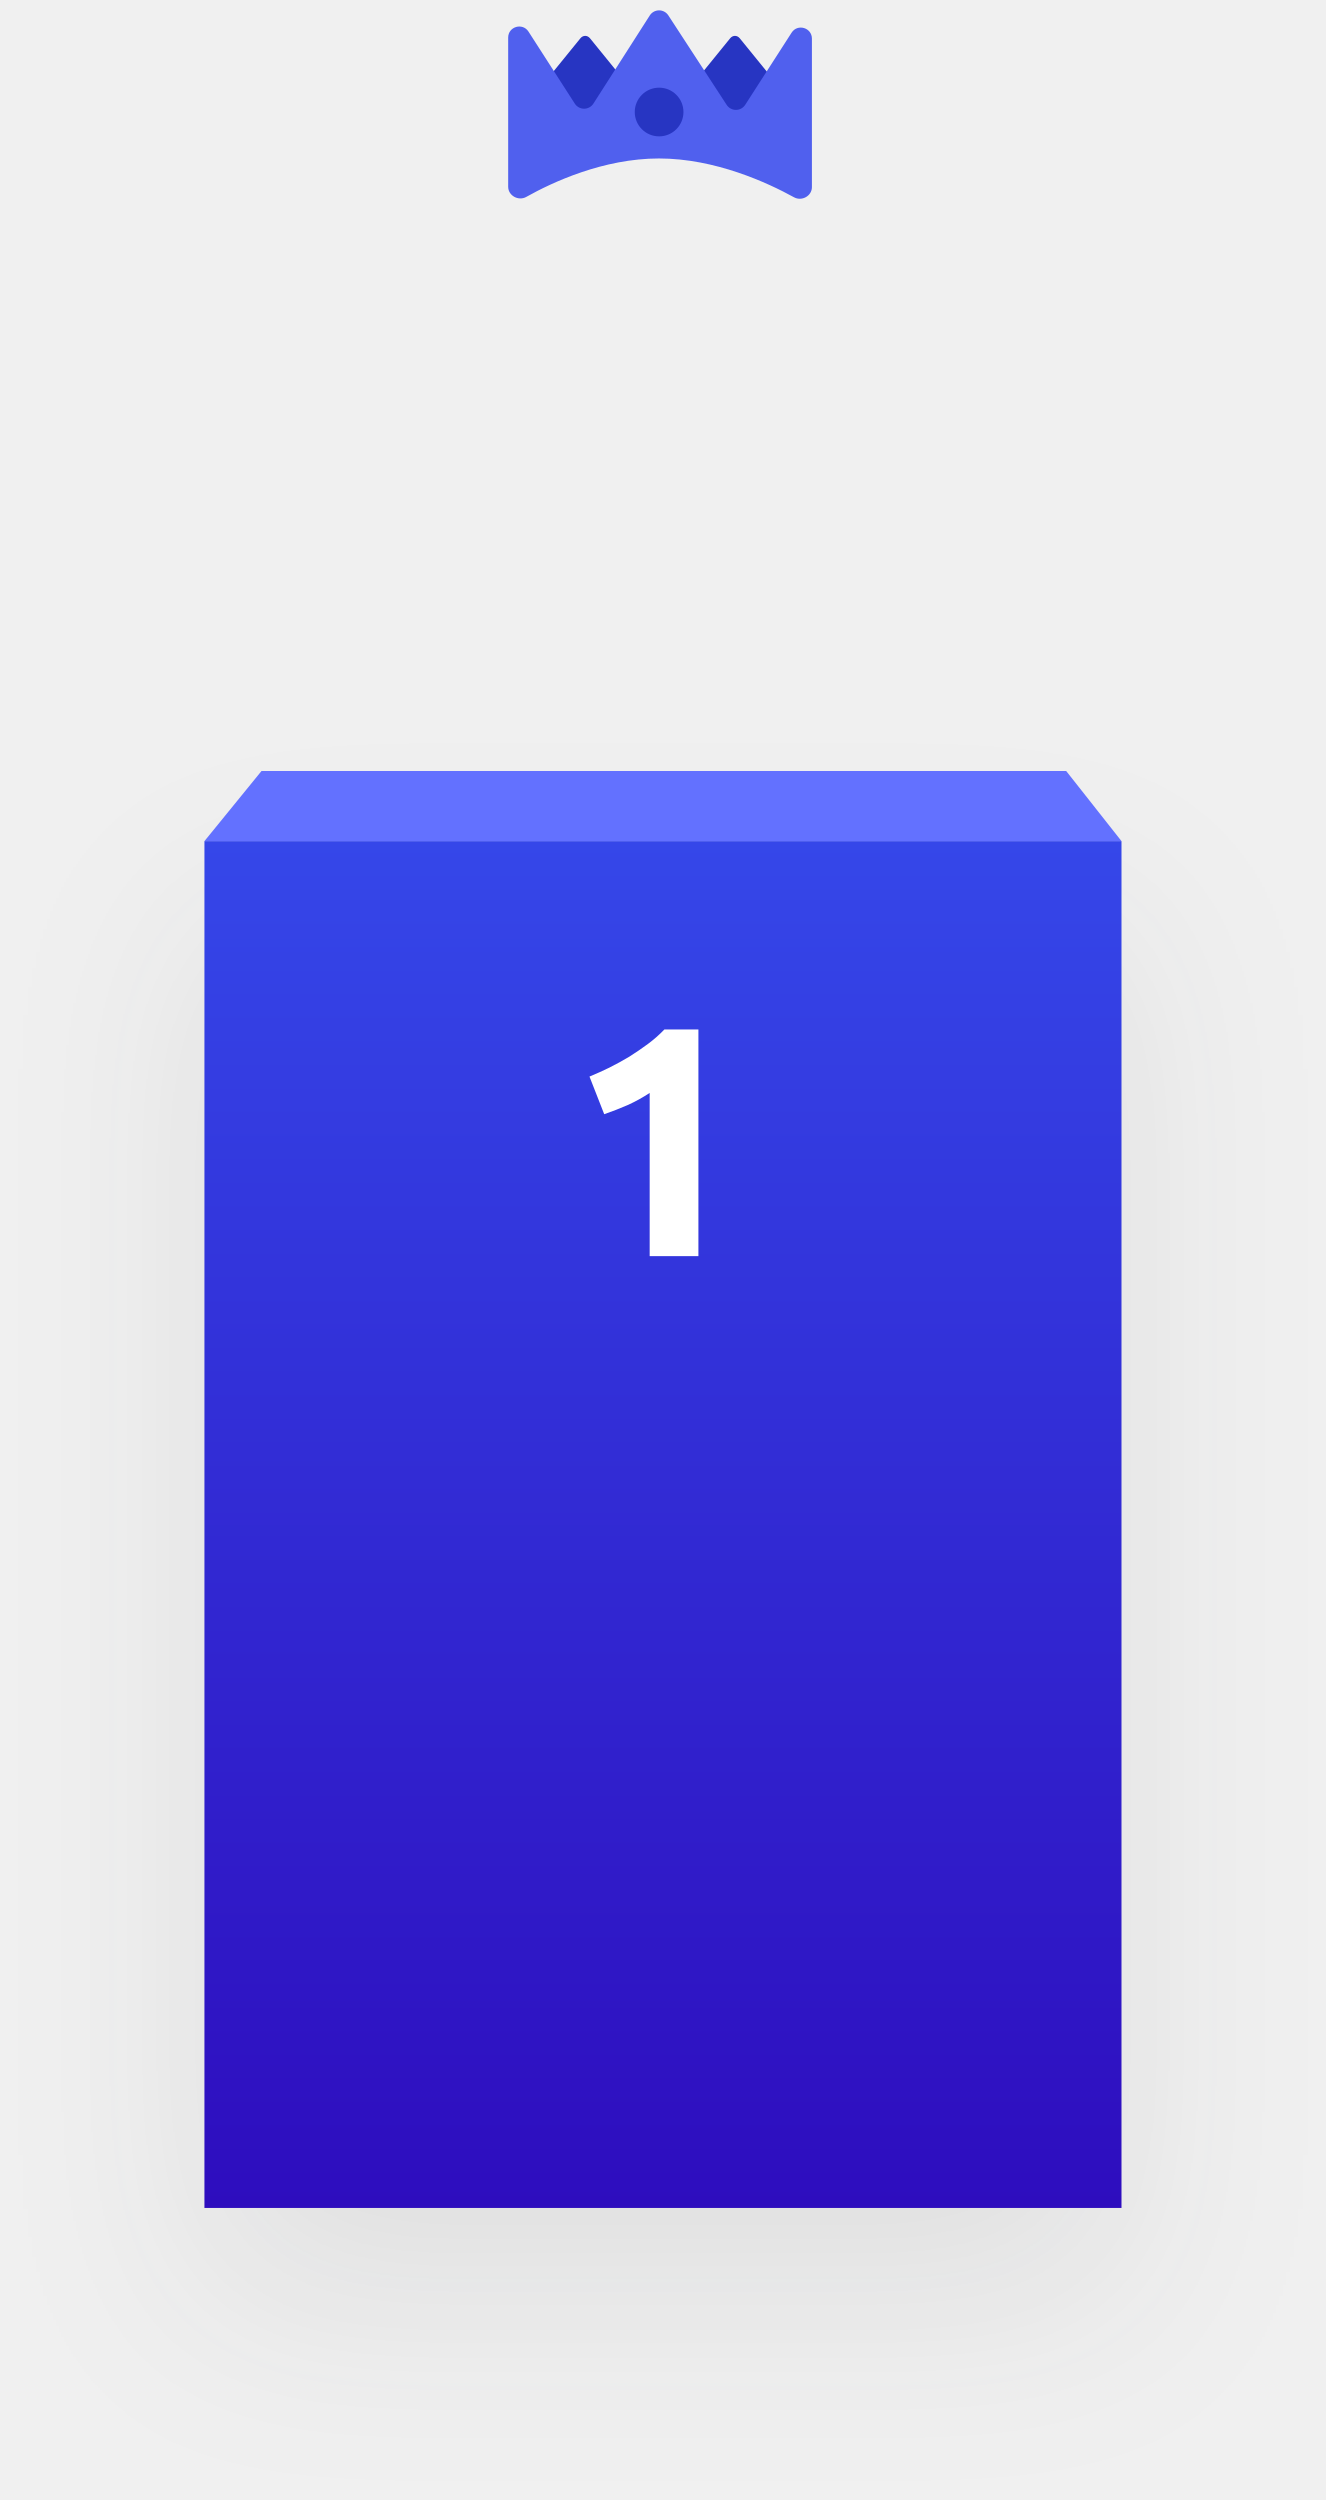
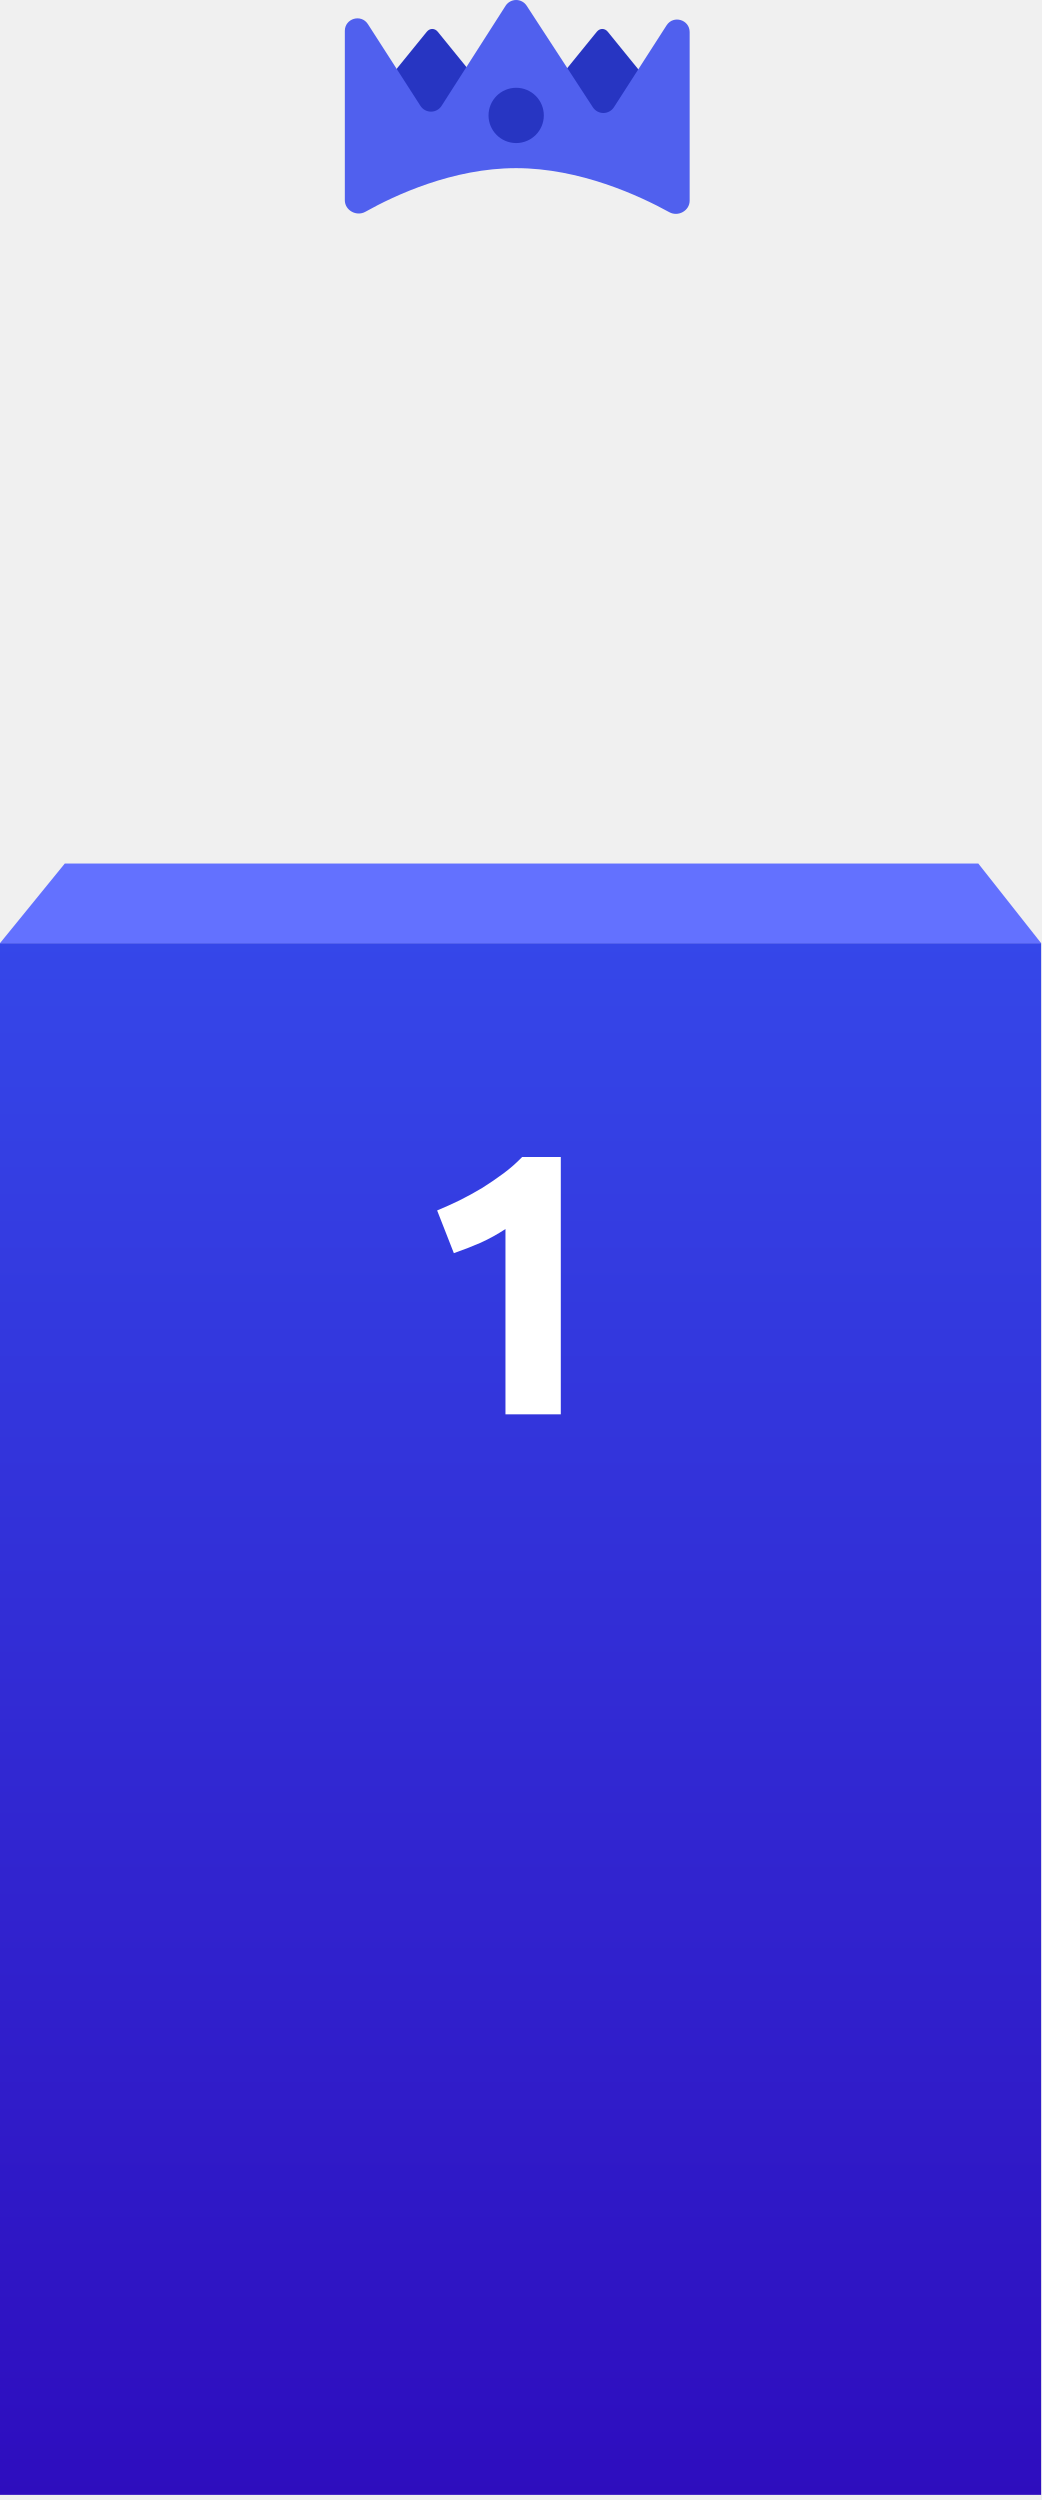
- <svg xmlns="http://www.w3.org/2000/svg" width="227" height="428" viewBox="0 0 227 428" fill="none">
-   <g filter="url(#filter0_d_26137_145039)">
-     <path d="M35 144h157v234H35V144Z" fill="url(#paint0_linear_26137_145039)" />
+ <svg xmlns="http://www.w3.org/2000/svg" width="100%" height="100%" viewBox="0 0 157 377" version="1.1" xml:space="preserve" style="fill-rule:evenodd;clip-rule:evenodd;stroke-linejoin:round;stroke-miterlimit:2;">
+   <g>
+     <rect x="0" y="142.226" width="157" height="234" style="fill:url(#_Linear1);fill-rule:nonzero;" />
  </g>
-   <path d="M100.92 184.31a63.033 63.033 0 0 0 3.36-1.512 51.348 51.348 0 0 0 3.472-1.904 52.713 52.713 0 0 0 3.192-2.184 22.725 22.725 0 0 0 2.8-2.464h5.824v38.808h-8.344V187.11a27.222 27.222 0 0 1-3.752 2.072 55.214 55.214 0 0 1-4.032 1.568l-2.52-6.44Z" fill="white" />
-   <path d="M44.766 132 35 144h157l-9.467-12H44.766Z" fill="#6371FF" />
-   <path d="M99.36 6.562c.456-.562 1.196-.562 1.653 0l5.872 7.228c.457.561.457 1.472 0 2.034l-5.872 7.228c-.457.562-1.197.562-1.653 0l-5.873-7.228c-.457-.562-.457-1.473 0-2.034l5.873-7.228Zm25.638 0c.457-.562 1.197-.562 1.654 0l5.872 7.228c.457.561.457 1.472 0 2.034l-5.872 7.228c-.457.562-1.197.562-1.653 0l-5.873-7.228c-.457-.562-.457-1.473 0-2.034l5.872-7.228Z" fill="#2735C2" />
-   <path d="M139 6.615v25.418c0 1.518-1.731 2.475-3.061 1.742-4.523-2.493-13.5-6.645-23.12-6.645-9.538 0-18.27 4.083-22.723 6.582-1.335.749-3.096-.21-3.096-1.74V6.434c0-1.886 2.46-2.608 3.48-1.021l7.926 12.33a1.89 1.89 0 0 0 3.182-.003l9.654-15.094a1.89 1.89 0 0 1 3.176-.014l9.988 15.325a1.89 1.89 0 0 0 3.173-.01l7.942-12.354C136.54 4.007 139 4.73 139 6.615Z" fill="#5060EE" />
-   <circle cx="112.839" cy="19.178" r="4.169" fill="#2735C2" />
+   <path d="M65.92,182.536c1.134,-0.471 2.255,-0.975 3.36,-1.512c1.181,-0.59 2.34,-1.225 3.472,-1.904c1.09,-0.689 2.155,-1.417 3.192,-2.184c0.999,-0.743 1.936,-1.567 2.8,-2.464l5.824,0l0,38.808l-8.344,0l0,-27.944c-1.194,0.788 -2.449,1.481 -3.752,2.072c-1.323,0.575 -2.668,1.098 -4.032,1.568l-2.52,-6.44Z" style="fill:#fff;fill-rule:nonzero;" />
+   <path d="M9.766,130.226l-9.766,12l157,0l-9.467,-12l-137.767,0Z" style="fill:#6371ff;fill-rule:nonzero;" />
+   <path d="M64.36,4.788c0.456,-0.562 1.196,-0.562 1.653,0l5.872,7.228c0.457,0.561 0.457,1.472 0,2.034l-5.872,7.228c-0.457,0.562 -1.197,0.562 -1.653,0l-5.873,-7.228c-0.457,-0.562 -0.457,-1.473 -0,-2.034l5.873,-7.228Zm25.638,0c0.457,-0.562 1.197,-0.562 1.654,0l5.872,7.228c0.457,0.561 0.457,1.472 0,2.034l-5.872,7.228c-0.457,0.562 -1.197,0.562 -1.653,0l-5.873,-7.228c-0.457,-0.562 -0.457,-1.473 0,-2.034l5.872,-7.228Z" style="fill:#2735c2;fill-rule:nonzero;" />
+   <path d="M104,4.841l0,25.418c0,1.518 -1.731,2.475 -3.061,1.742c-4.523,-2.493 -13.5,-6.645 -23.12,-6.645c-9.538,0 -18.27,4.083 -22.723,6.582c-1.335,0.749 -3.096,-0.21 -3.096,-1.74l0,-25.538c0,-1.886 2.46,-2.608 3.48,-1.021l7.926,12.33c0.347,0.541 0.947,0.868 1.59,0.868c0.644,0 1.245,-0.329 1.592,-0.871l9.654,-15.094c0.347,-0.543 0.948,-0.872 1.593,-0.872c0.638,0 1.235,0.323 1.583,0.858l9.988,15.325c0.349,0.535 0.945,0.858 1.583,0.858c0.643,-0 1.243,-0.328 1.59,-0.868l7.942,-12.354c1.019,-1.586 3.479,-0.863 3.479,1.022Z" style="fill:#5060ee;fill-rule:nonzero;" />
+   <circle cx="77.839" cy="17.405" r="4.169" style="fill:#2735c2;" />
  <defs>
-     <filter id="filter0_d_26137_145039" x="0" y="124" width="227" height="304" filterUnits="userSpaceOnUse" color-interpolation-filters="sRGB">
-       <feFlood flood-opacity="0" result="BackgroundImageFix" />
-       <feColorMatrix in="SourceAlpha" type="matrix" values="0 0 0 0 0 0 0 0 0 0 0 0 0 0 0 0 0 0 127 0" result="hardAlpha" />
-       <feOffset dy="15" />
-       <feGaussianBlur stdDeviation="17.5" />
-       <feColorMatrix type="matrix" values="0 0 0 0 0.129 0 0 0 0 0.133 0 0 0 0 0.145 0 0 0 0.08 0" />
-       <feBlend mode="normal" in2="BackgroundImageFix" result="effect1_dropShadow_26137_145039" />
-       <feBlend mode="normal" in="SourceGraphic" in2="effect1_dropShadow_26137_145039" result="shape" />
-     </filter>
-     <linearGradient id="paint0_linear_26137_145039" x1="113.5" y1="144" x2="113.5" y2="378" gradientUnits="userSpaceOnUse">
-       <stop stop-color="#3547E9" />
-       <stop offset="1" stop-color="#2E0DBE" />
+     <linearGradient id="_Linear1" x1="0" y1="0" x2="1" y2="0" gradientUnits="userSpaceOnUse" gradientTransform="matrix(1.43284e-14,234,-234,1.43284e-14,78.5,142.226)">
+       <stop offset="0" style="stop-color:#3547e9;stop-opacity:1" />
+       <stop offset="1" style="stop-color:#2e0dbe;stop-opacity:1" />
    </linearGradient>
  </defs>
</svg>
